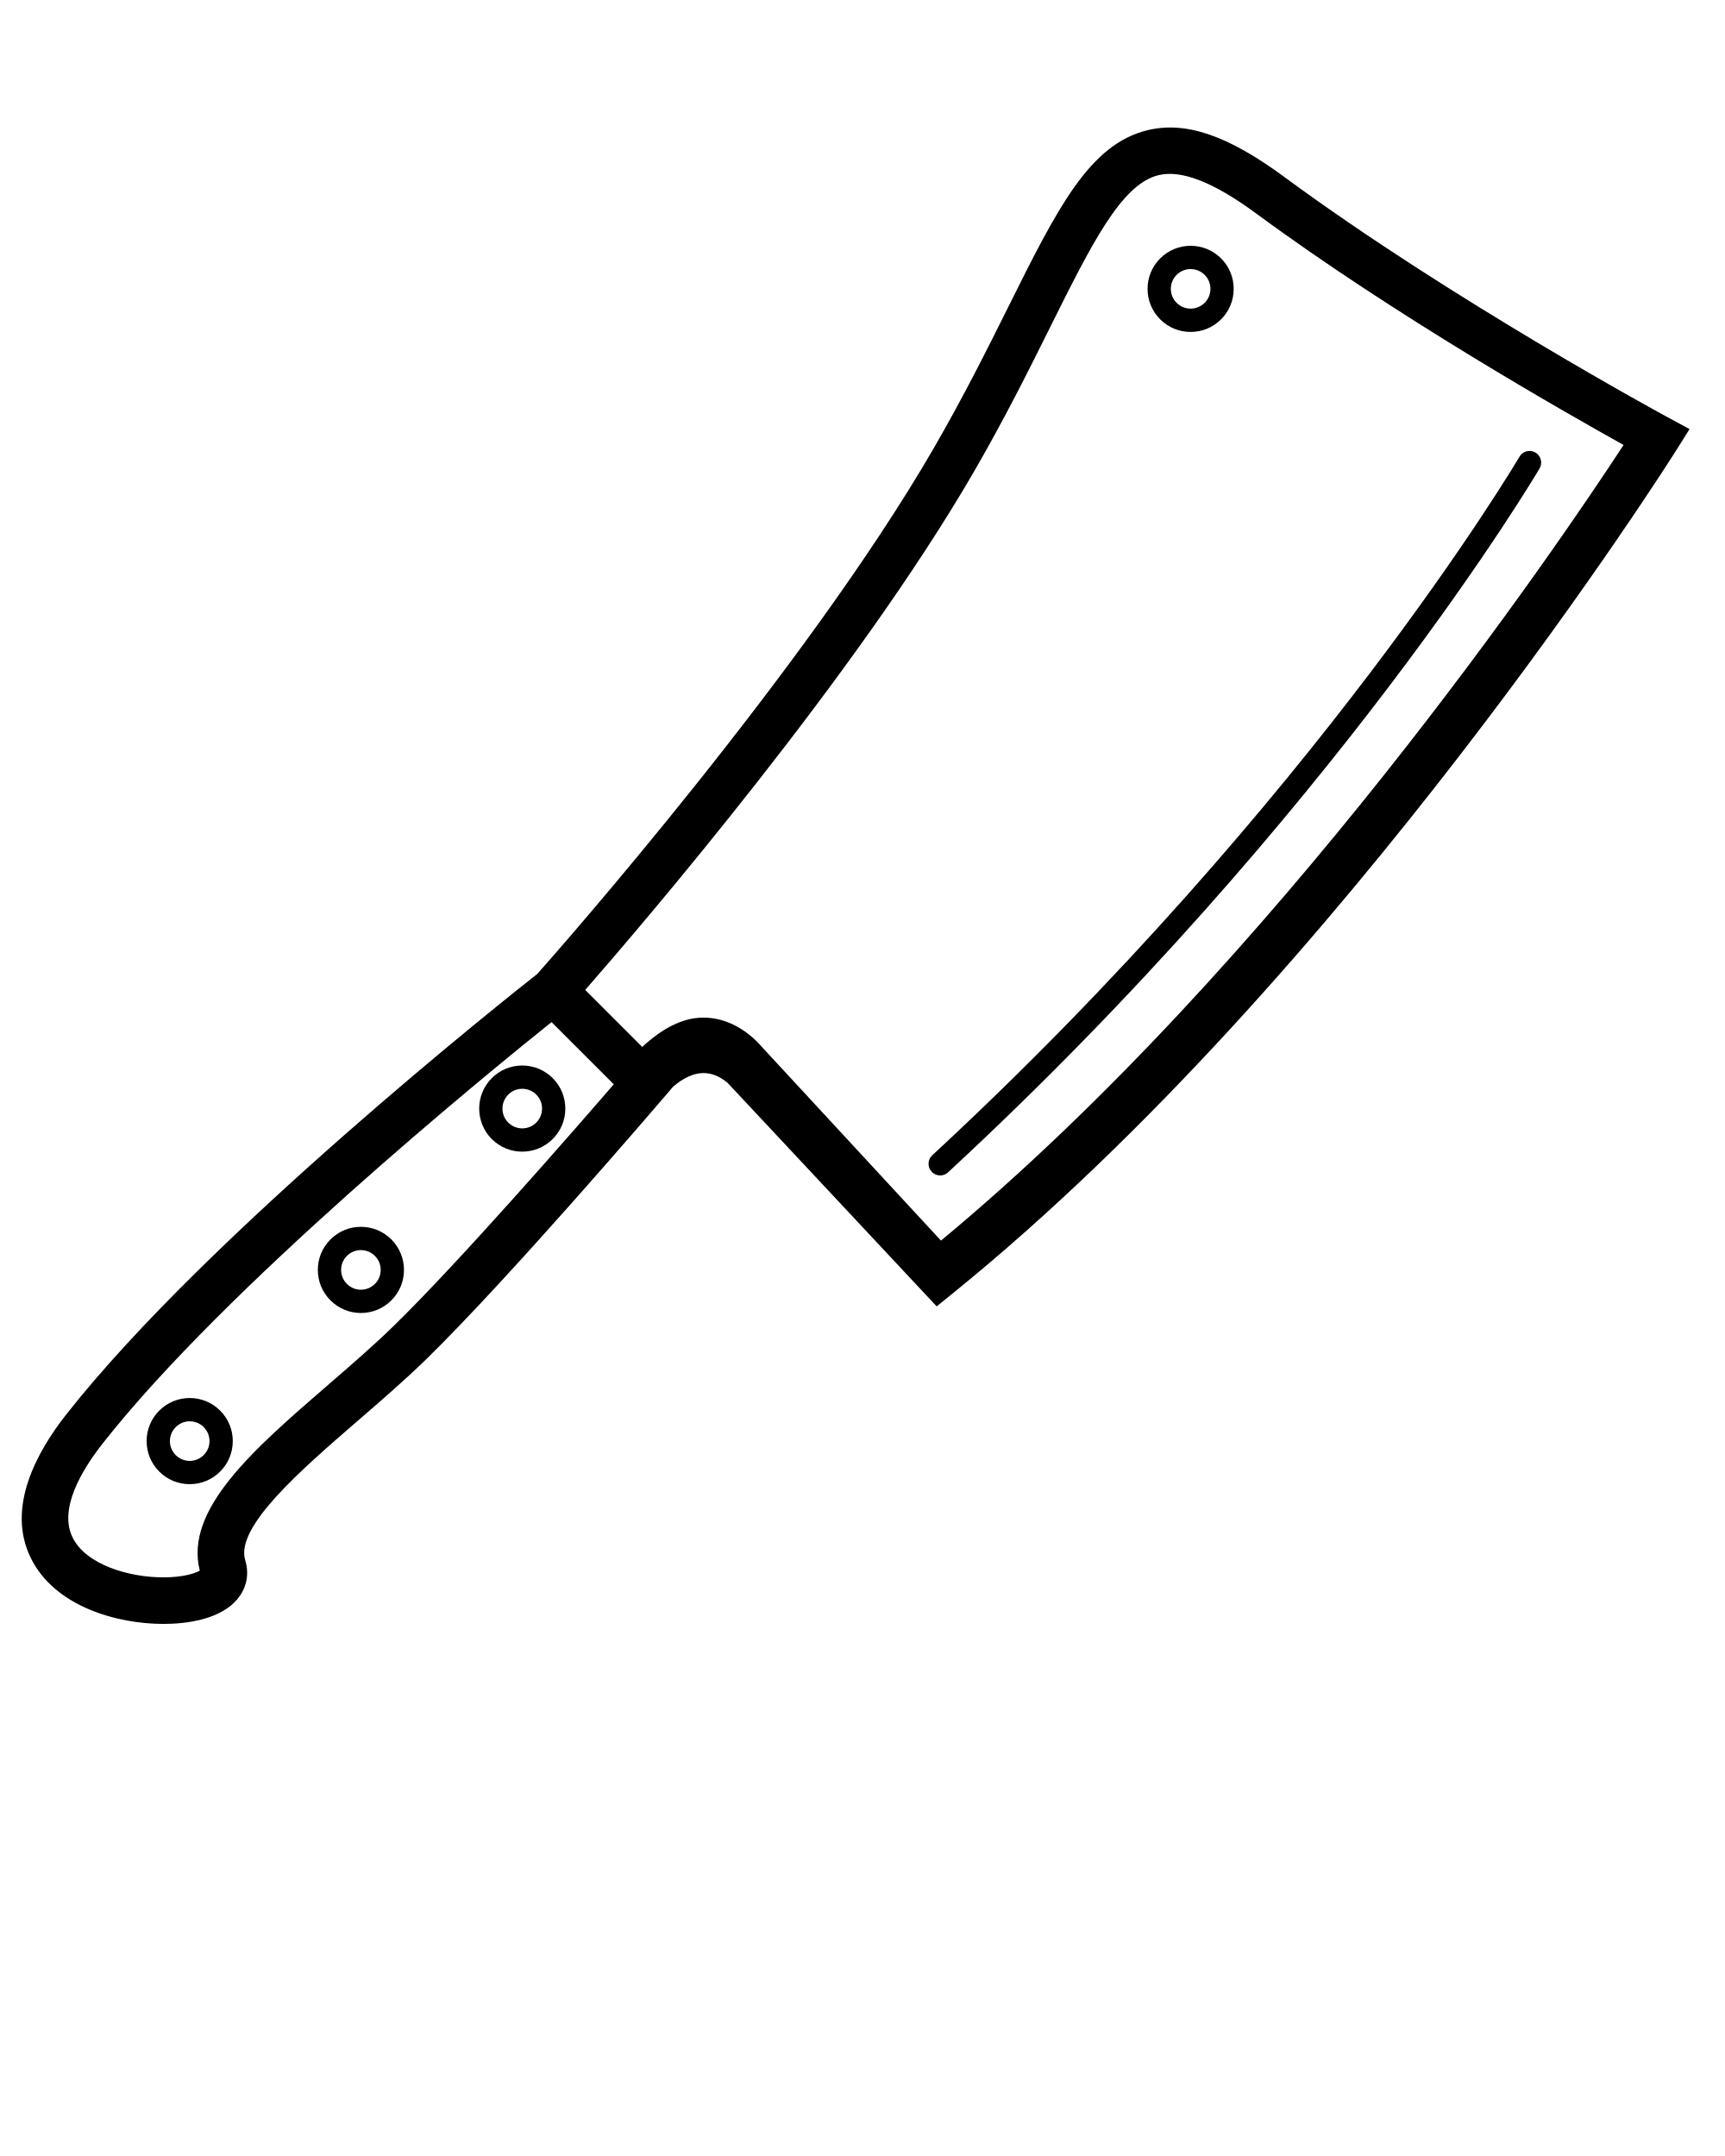
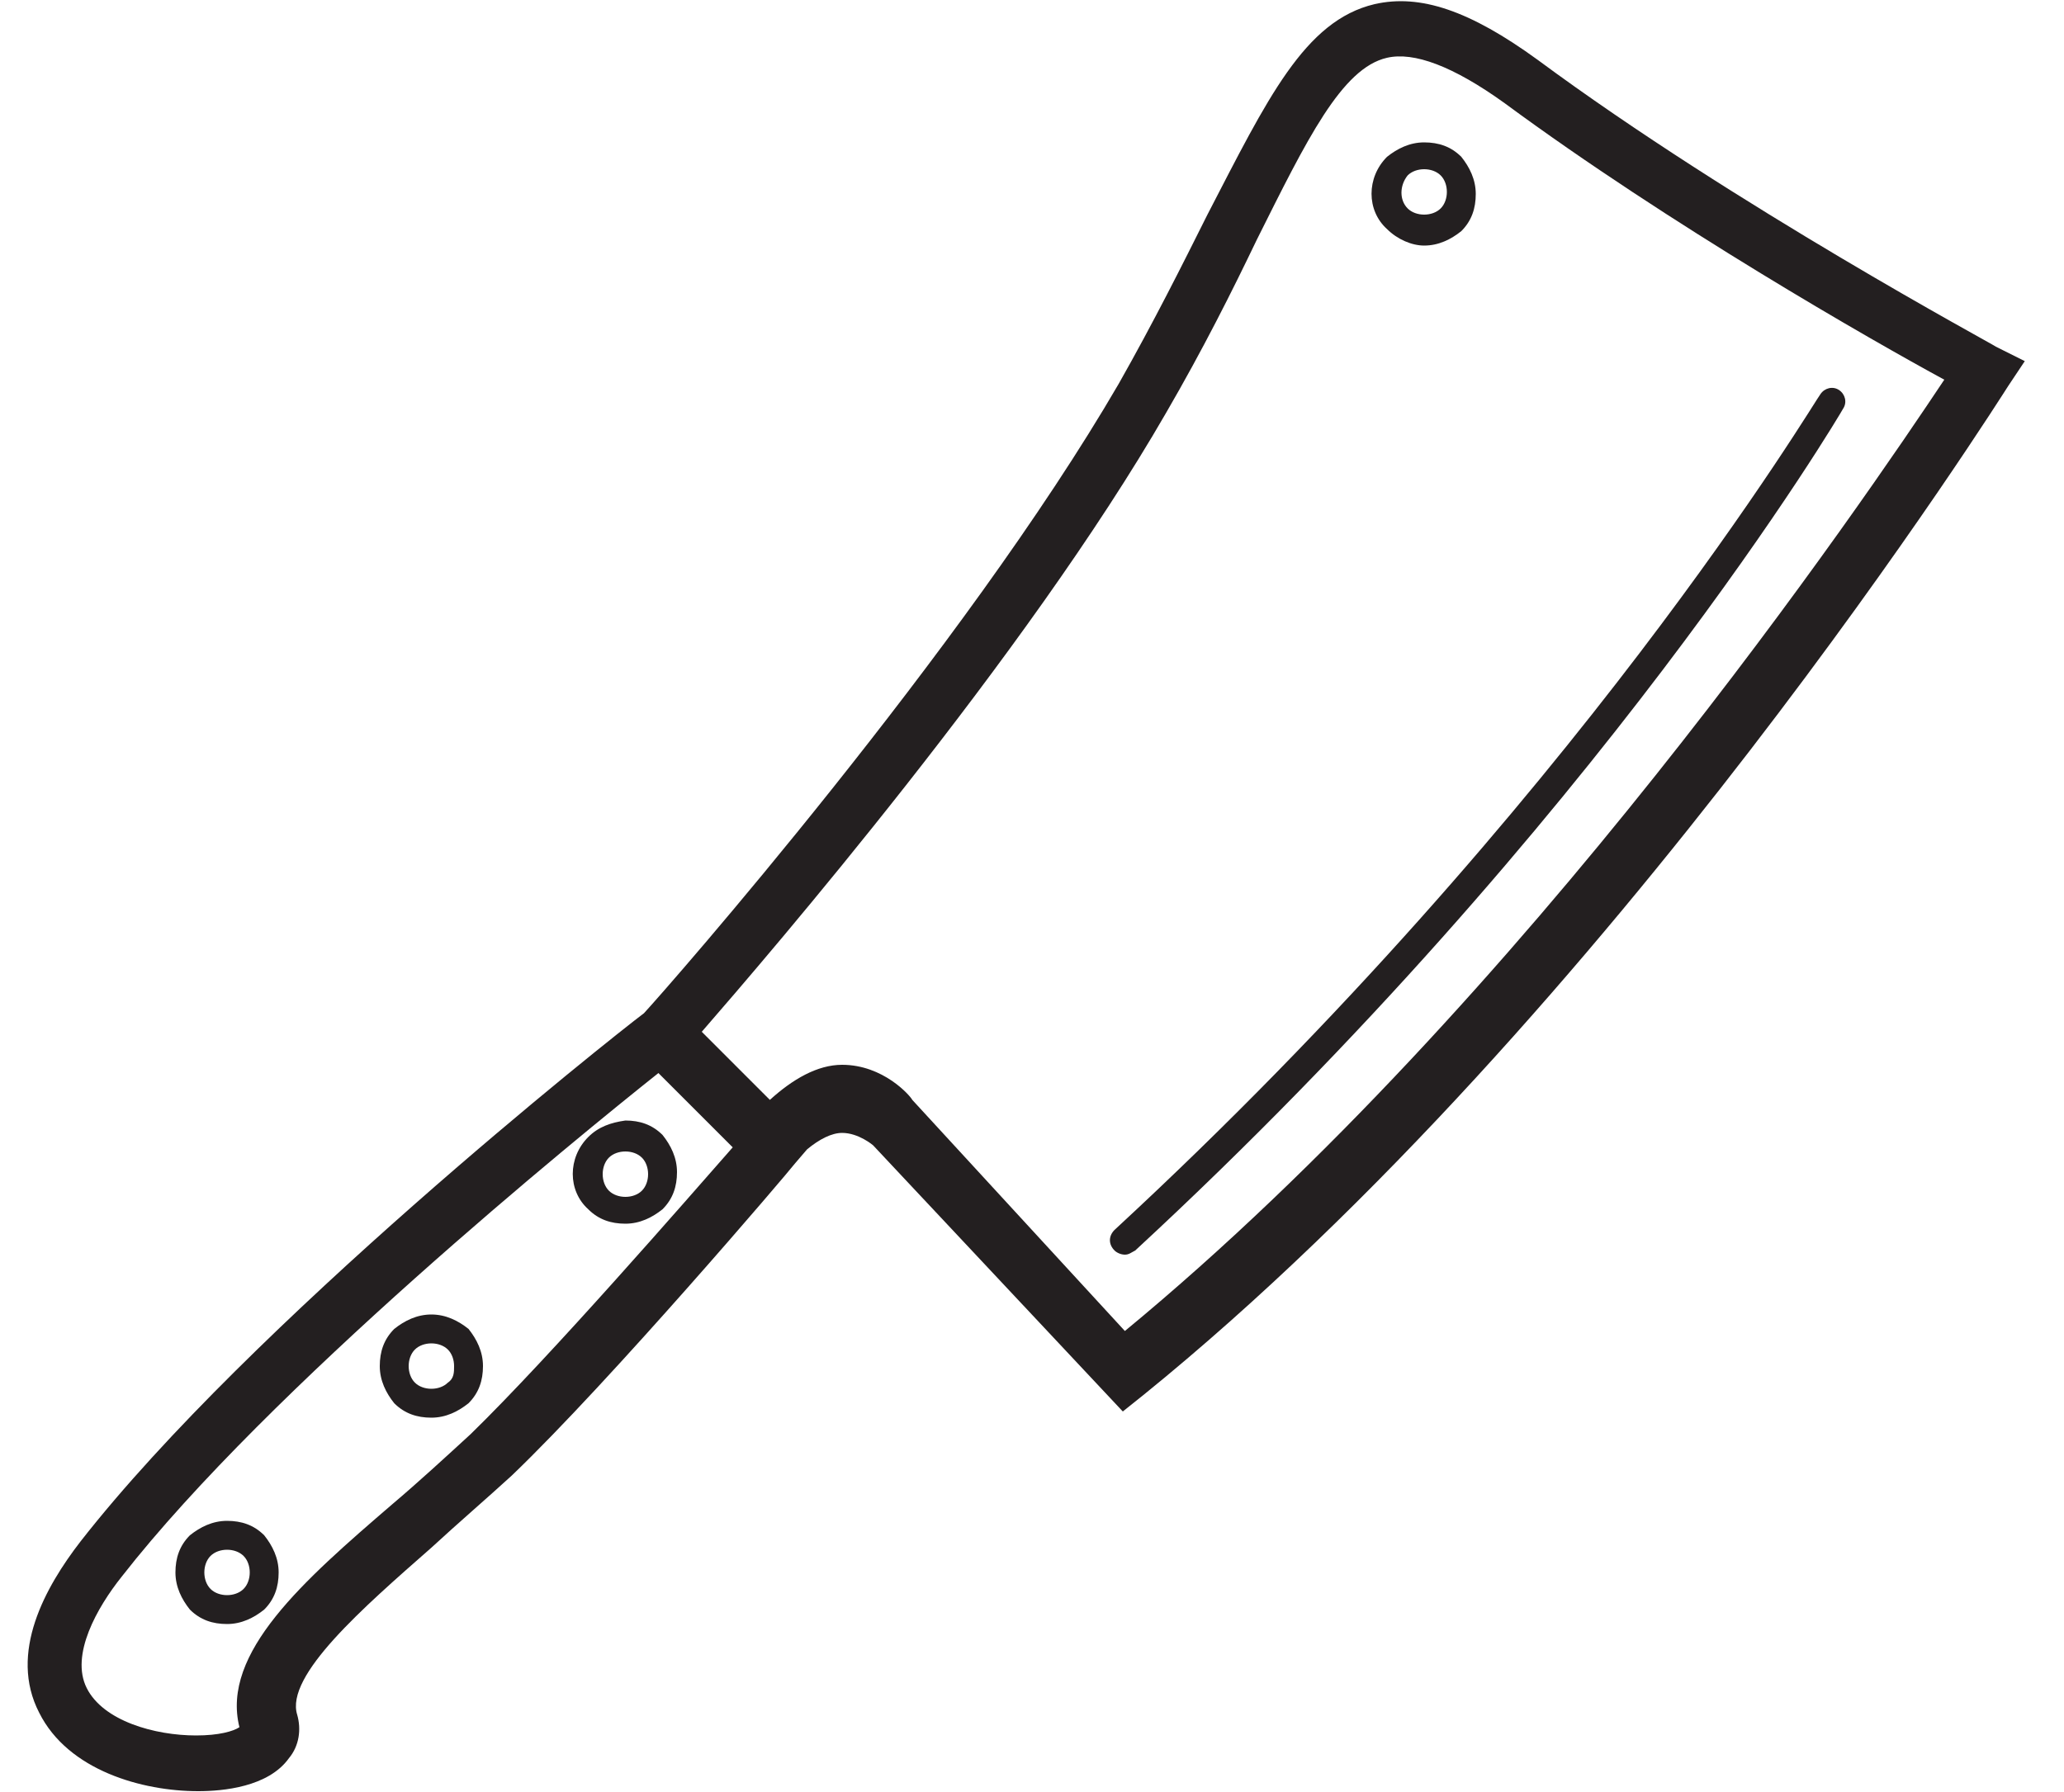
- <svg xmlns="http://www.w3.org/2000/svg" version="1.1" x="0px" y="0px" viewBox="0 0 100 125" enable-background="new 0 0 100 100" xml:space="preserve">
+ <svg xmlns="http://www.w3.org/2000/svg" version="1.1" id="Layer_1" x="0px" y="0px" viewBox="-461 322 100 86.8" style="enable-background:new -461 322 100 86.8;" xml:space="preserve">
+   <style type="text/css">
+ 	.st0{fill:#231F20;}
+ </style>
  <g>
-     <path fill="#000000" d="M69.021,19.245c0.668,0,1.295-0.26,1.767-0.731s0.73-1.099,0.73-1.766c0.001-0.667-0.259-1.294-0.73-1.766   s-1.099-0.731-1.766-0.731s-1.294,0.26-1.766,0.731c-0.974,0.974-0.974,2.558,0,3.532C67.728,18.985,68.354,19.245,69.021,19.245z    M68.21,15.936c0.217-0.217,0.505-0.336,0.812-0.336c0.306,0,0.595,0.119,0.812,0.336c0.217,0.217,0.336,0.504,0.336,0.811   c-0.001,0.307-0.119,0.595-0.336,0.811c-0.217,0.217-0.506,0.336-0.812,0.336c-0.306,0-0.594-0.119-0.811-0.335   C67.763,17.112,67.763,16.384,68.21,15.936z" />
-     <path fill="#000000" d="M28.509,62.508c-0.973,0.974-0.973,2.558,0,3.532c0.472,0.472,1.099,0.73,1.765,0.73   c0.667,0,1.294-0.26,1.766-0.731c0.472-0.471,0.732-1.099,0.732-1.765c0-0.668-0.26-1.295-0.731-1.766   c-0.472-0.473-1.099-0.732-1.766-0.732C29.608,61.776,28.981,62.036,28.509,62.508z M31.423,64.273c0,0.307-0.12,0.595-0.336,0.812   s-0.505,0.336-0.812,0.336c-0.306,0-0.594-0.119-0.811-0.336c-0.448-0.447-0.448-1.175,0-1.623   c0.216-0.217,0.505-0.336,0.811-0.336c0.307,0,0.595,0.119,0.812,0.336C31.303,63.679,31.423,63.968,31.423,64.273z" />
-     <path fill="#000000" d="M20.922,71.129c-0.667,0-1.294,0.26-1.765,0.731c-0.472,0.472-0.732,1.099-0.732,1.766   s0.26,1.294,0.732,1.766c0.472,0.472,1.098,0.732,1.765,0.732s1.294-0.261,1.766-0.732s0.731-1.099,0.731-1.766   s-0.26-1.294-0.731-1.766S21.59,71.129,20.922,71.129z M21.734,74.438c-0.217,0.217-0.505,0.337-0.812,0.337   s-0.595-0.12-0.811-0.337c-0.217-0.217-0.336-0.505-0.336-0.812s0.12-0.594,0.336-0.811s0.505-0.337,0.811-0.337   c0.307,0,0.595,0.12,0.812,0.337c0.216,0.217,0.336,0.504,0.336,0.811S21.951,74.221,21.734,74.438z" />
-     <path fill="#000000" d="M10.997,81.054c-0.667,0-1.294,0.26-1.765,0.731C8.76,82.257,8.5,82.884,8.5,83.551s0.26,1.295,0.732,1.767   c0.472,0.472,1.098,0.731,1.765,0.731s1.294-0.261,1.766-0.732s0.731-1.099,0.731-1.766c0-0.667-0.259-1.294-0.731-1.765   C12.292,81.313,11.665,81.054,10.997,81.054z M11.809,84.362c-0.217,0.217-0.505,0.337-0.812,0.337   c-0.306,0-0.594-0.12-0.811-0.336c-0.217-0.217-0.336-0.506-0.336-0.812c0-0.306,0.12-0.594,0.336-0.811s0.505-0.336,0.811-0.336   c0.307,0,0.595,0.119,0.812,0.336s0.336,0.505,0.336,0.811C12.145,83.857,12.025,84.146,11.809,84.362z" />
-     <path fill="#000000" d="M96.678,24.193c-0.124-0.067-12.555-6.805-22.229-13.937c-3.266-2.407-5.708-3.242-7.923-2.708   c-3.379,0.815-5.24,4.554-8.058,10.214c-1.219,2.449-2.602,5.225-4.346,8.237c-7.481,12.922-21.829,29.177-22.975,30.468   C29.57,57.706,12.004,71.613,3.824,82.029c-1.712,2.179-3.457,5.385-2.049,8.279c1.379,2.836,5.008,3.843,7.697,3.843   c1.206,0,3.38-0.203,4.387-1.562c0.459-0.62,0.586-1.375,0.357-2.127c-0.59-1.935,3.203-5.215,6.548-8.109   c1.336-1.155,2.718-2.351,3.945-3.548c4.754-4.64,13.371-14.703,13.736-15.13l0.576-0.673c0.599-0.51,1.177-0.777,1.727-0.788   c0.846-0.021,1.47,0.608,1.476,0.615L54.3,75.741l0.977-0.792C77.938,56.592,96.99,26.399,97.18,26.097l0.765-1.22L96.678,24.193z    M22.825,76.872c-1.169,1.141-2.52,2.31-3.826,3.439c-4.278,3.7-8.323,7.199-7.417,10.75c-0.277,0.162-0.982,0.391-2.109,0.391   c-1.994,0-4.493-0.728-5.27-2.324c-0.797-1.639,0.508-3.858,1.744-5.432c7.125-9.071,22.136-21.321,26.026-24.437l3.607,3.606   C33.28,65.529,26.655,73.134,22.825,76.872z M54.549,71.927L44.208,60.742C44.069,60.59,42.799,59,40.784,59   c-0.007,0-0.016,0-0.023,0c-1.228,0-2.41,0.663-3.53,1.699l-3.305-3.306c3.318-3.798,15.702-18.246,22.534-30.045   c1.786-3.086,3.188-5.907,4.426-8.392c2.391-4.803,4.118-8.28,6.275-8.801c1.331-0.321,3.19,0.4,5.687,2.241   c7.99,5.891,17.814,11.475,21.272,13.402C90.413,31.474,73.888,55.896,54.549,71.927z" />
-     <path fill="#000000" d="M54.044,66.979c-0.273,0.254-0.289,0.68-0.036,0.954c0.133,0.144,0.313,0.217,0.495,0.217   c0.164,0,0.328-0.06,0.458-0.181c22.495-20.822,34.175-40.612,34.29-40.81c0.188-0.322,0.079-0.735-0.242-0.923   c-0.321-0.188-0.735-0.08-0.923,0.242C87.971,26.674,76.382,46.301,54.044,66.979z" />
+     <path class="st0" d="M-392,333.9c0.7,0,1.3-0.3,1.8-0.7c0.5-0.5,0.7-1.1,0.7-1.8c0-0.7-0.3-1.3-0.7-1.8c-0.5-0.5-1.1-0.7-1.8-0.7   s-1.3,0.3-1.8,0.7c-1,1-1,2.6,0,3.5C-393.3,333.6-392.6,333.9-392,333.9z M-392.8,330.5c0.2-0.2,0.5-0.3,0.8-0.3   c0.3,0,0.6,0.1,0.8,0.3c0.2,0.2,0.3,0.5,0.3,0.8c0,0.3-0.1,0.6-0.3,0.8c-0.2,0.2-0.5,0.3-0.8,0.3s-0.6-0.1-0.8-0.3   C-393.2,331.7-393.2,331-392.8,330.5z" />
+     <path class="st0" d="M-432.5,377.1c-1,1-1,2.6,0,3.5c0.5,0.5,1.1,0.7,1.8,0.7c0.7,0,1.3-0.3,1.8-0.7c0.5-0.5,0.7-1.1,0.7-1.8   c0-0.7-0.3-1.3-0.7-1.8c-0.5-0.5-1.1-0.7-1.8-0.7C-431.4,376.4-432,376.6-432.5,377.1z M-429.6,378.9c0,0.3-0.1,0.6-0.3,0.8   c-0.2,0.2-0.5,0.3-0.8,0.3c-0.3,0-0.6-0.1-0.8-0.3c-0.4-0.4-0.4-1.2,0-1.6c0.2-0.2,0.5-0.3,0.8-0.3c0.3,0,0.6,0.1,0.8,0.3   C-429.7,378.3-429.6,378.6-429.6,378.9z" />
+     <path class="st0" d="M-440.1,385.7c-0.7,0-1.3,0.3-1.8,0.7c-0.5,0.5-0.7,1.1-0.7,1.8c0,0.7,0.3,1.3,0.7,1.8   c0.5,0.5,1.1,0.7,1.8,0.7s1.3-0.3,1.8-0.7c0.5-0.5,0.7-1.1,0.7-1.8c0-0.7-0.3-1.3-0.7-1.8C-438.8,386-439.4,385.7-440.1,385.7z    M-439.3,389c-0.2,0.2-0.5,0.3-0.8,0.3s-0.6-0.1-0.8-0.3c-0.2-0.2-0.3-0.5-0.3-0.8s0.1-0.6,0.3-0.8c0.2-0.2,0.5-0.3,0.8-0.3   c0.3,0,0.6,0.1,0.8,0.3c0.2,0.2,0.3,0.5,0.3,0.8S-439,388.8-439.3,389z" />
+     <path class="st0" d="M-450,395.7c-0.7,0-1.3,0.3-1.8,0.7c-0.5,0.5-0.7,1.1-0.7,1.8s0.3,1.3,0.7,1.8c0.5,0.5,1.1,0.7,1.8,0.7   c0.7,0,1.3-0.3,1.8-0.7c0.5-0.5,0.7-1.1,0.7-1.8s-0.3-1.3-0.7-1.8C-448.7,395.9-449.3,395.7-450,395.7z M-449.2,399   c-0.2,0.2-0.5,0.3-0.8,0.3c-0.3,0-0.6-0.1-0.8-0.3c-0.2-0.2-0.3-0.5-0.3-0.8s0.1-0.6,0.3-0.8c0.2-0.2,0.5-0.3,0.8-0.3   c0.3,0,0.6,0.1,0.8,0.3c0.2,0.2,0.3,0.5,0.3,0.8S-449,398.8-449.2,399z" />
+     <path class="st0" d="M-364.3,338.8c-0.1-0.1-12.6-6.8-22.2-13.9c-3.3-2.4-5.7-3.2-7.9-2.7c-3.4,0.8-5.2,4.6-8.1,10.2   c-1.2,2.4-2.6,5.2-4.3,8.2c-7.5,12.9-21.8,29.2-23,30.5c-1.6,1.2-19.1,15.1-27.3,25.6c-1.7,2.2-3.5,5.4-2,8.3   c1.4,2.8,5,3.8,7.7,3.8c1.2,0,3.4-0.2,4.4-1.6c0.5-0.6,0.6-1.4,0.4-2.1c-0.6-1.9,3.2-5.2,6.5-8.1c1.3-1.2,2.7-2.4,3.9-3.5   c4.8-4.6,13.4-14.7,13.7-15.1l0.6-0.7c0.6-0.5,1.2-0.8,1.7-0.8c0.8,0,1.5,0.6,1.5,0.6l12.1,12.9l1-0.8   c22.7-18.4,41.7-48.6,41.9-48.9l0.8-1.2L-364.3,338.8z M-438.2,391.5c-1.2,1.1-2.5,2.3-3.8,3.4c-4.3,3.7-8.3,7.2-7.4,10.8   c-0.3,0.2-1,0.4-2.1,0.4c-2,0-4.5-0.7-5.3-2.3c-0.8-1.6,0.5-3.9,1.7-5.4c7.1-9.1,22.1-21.3,26-24.4l3.6,3.6   C-427.7,380.1-434.3,387.7-438.2,391.5z M-406.5,386.5l-10.3-11.2c-0.1-0.2-1.4-1.7-3.4-1.7c0,0,0,0,0,0c-1.2,0-2.4,0.7-3.5,1.7   l-3.3-3.3c3.3-3.8,15.7-18.2,22.5-30c1.8-3.1,3.2-5.9,4.4-8.4c2.4-4.8,4.1-8.3,6.3-8.8c1.3-0.3,3.2,0.4,5.7,2.2   c8,5.9,17.8,11.5,21.3,13.4C-370.6,346.1-387.1,370.5-406.5,386.5z" />
+     <path class="st0" d="M-407,381.6c-0.3,0.3-0.3,0.7,0,1c0.1,0.1,0.3,0.2,0.5,0.2c0.2,0,0.3-0.1,0.5-0.2   c22.5-20.8,34.2-40.6,34.3-40.8c0.2-0.3,0.1-0.7-0.2-0.9c-0.3-0.2-0.7-0.1-0.9,0.2C-373,341.3-384.6,360.9-407,381.6z" />
  </g>
</svg>
